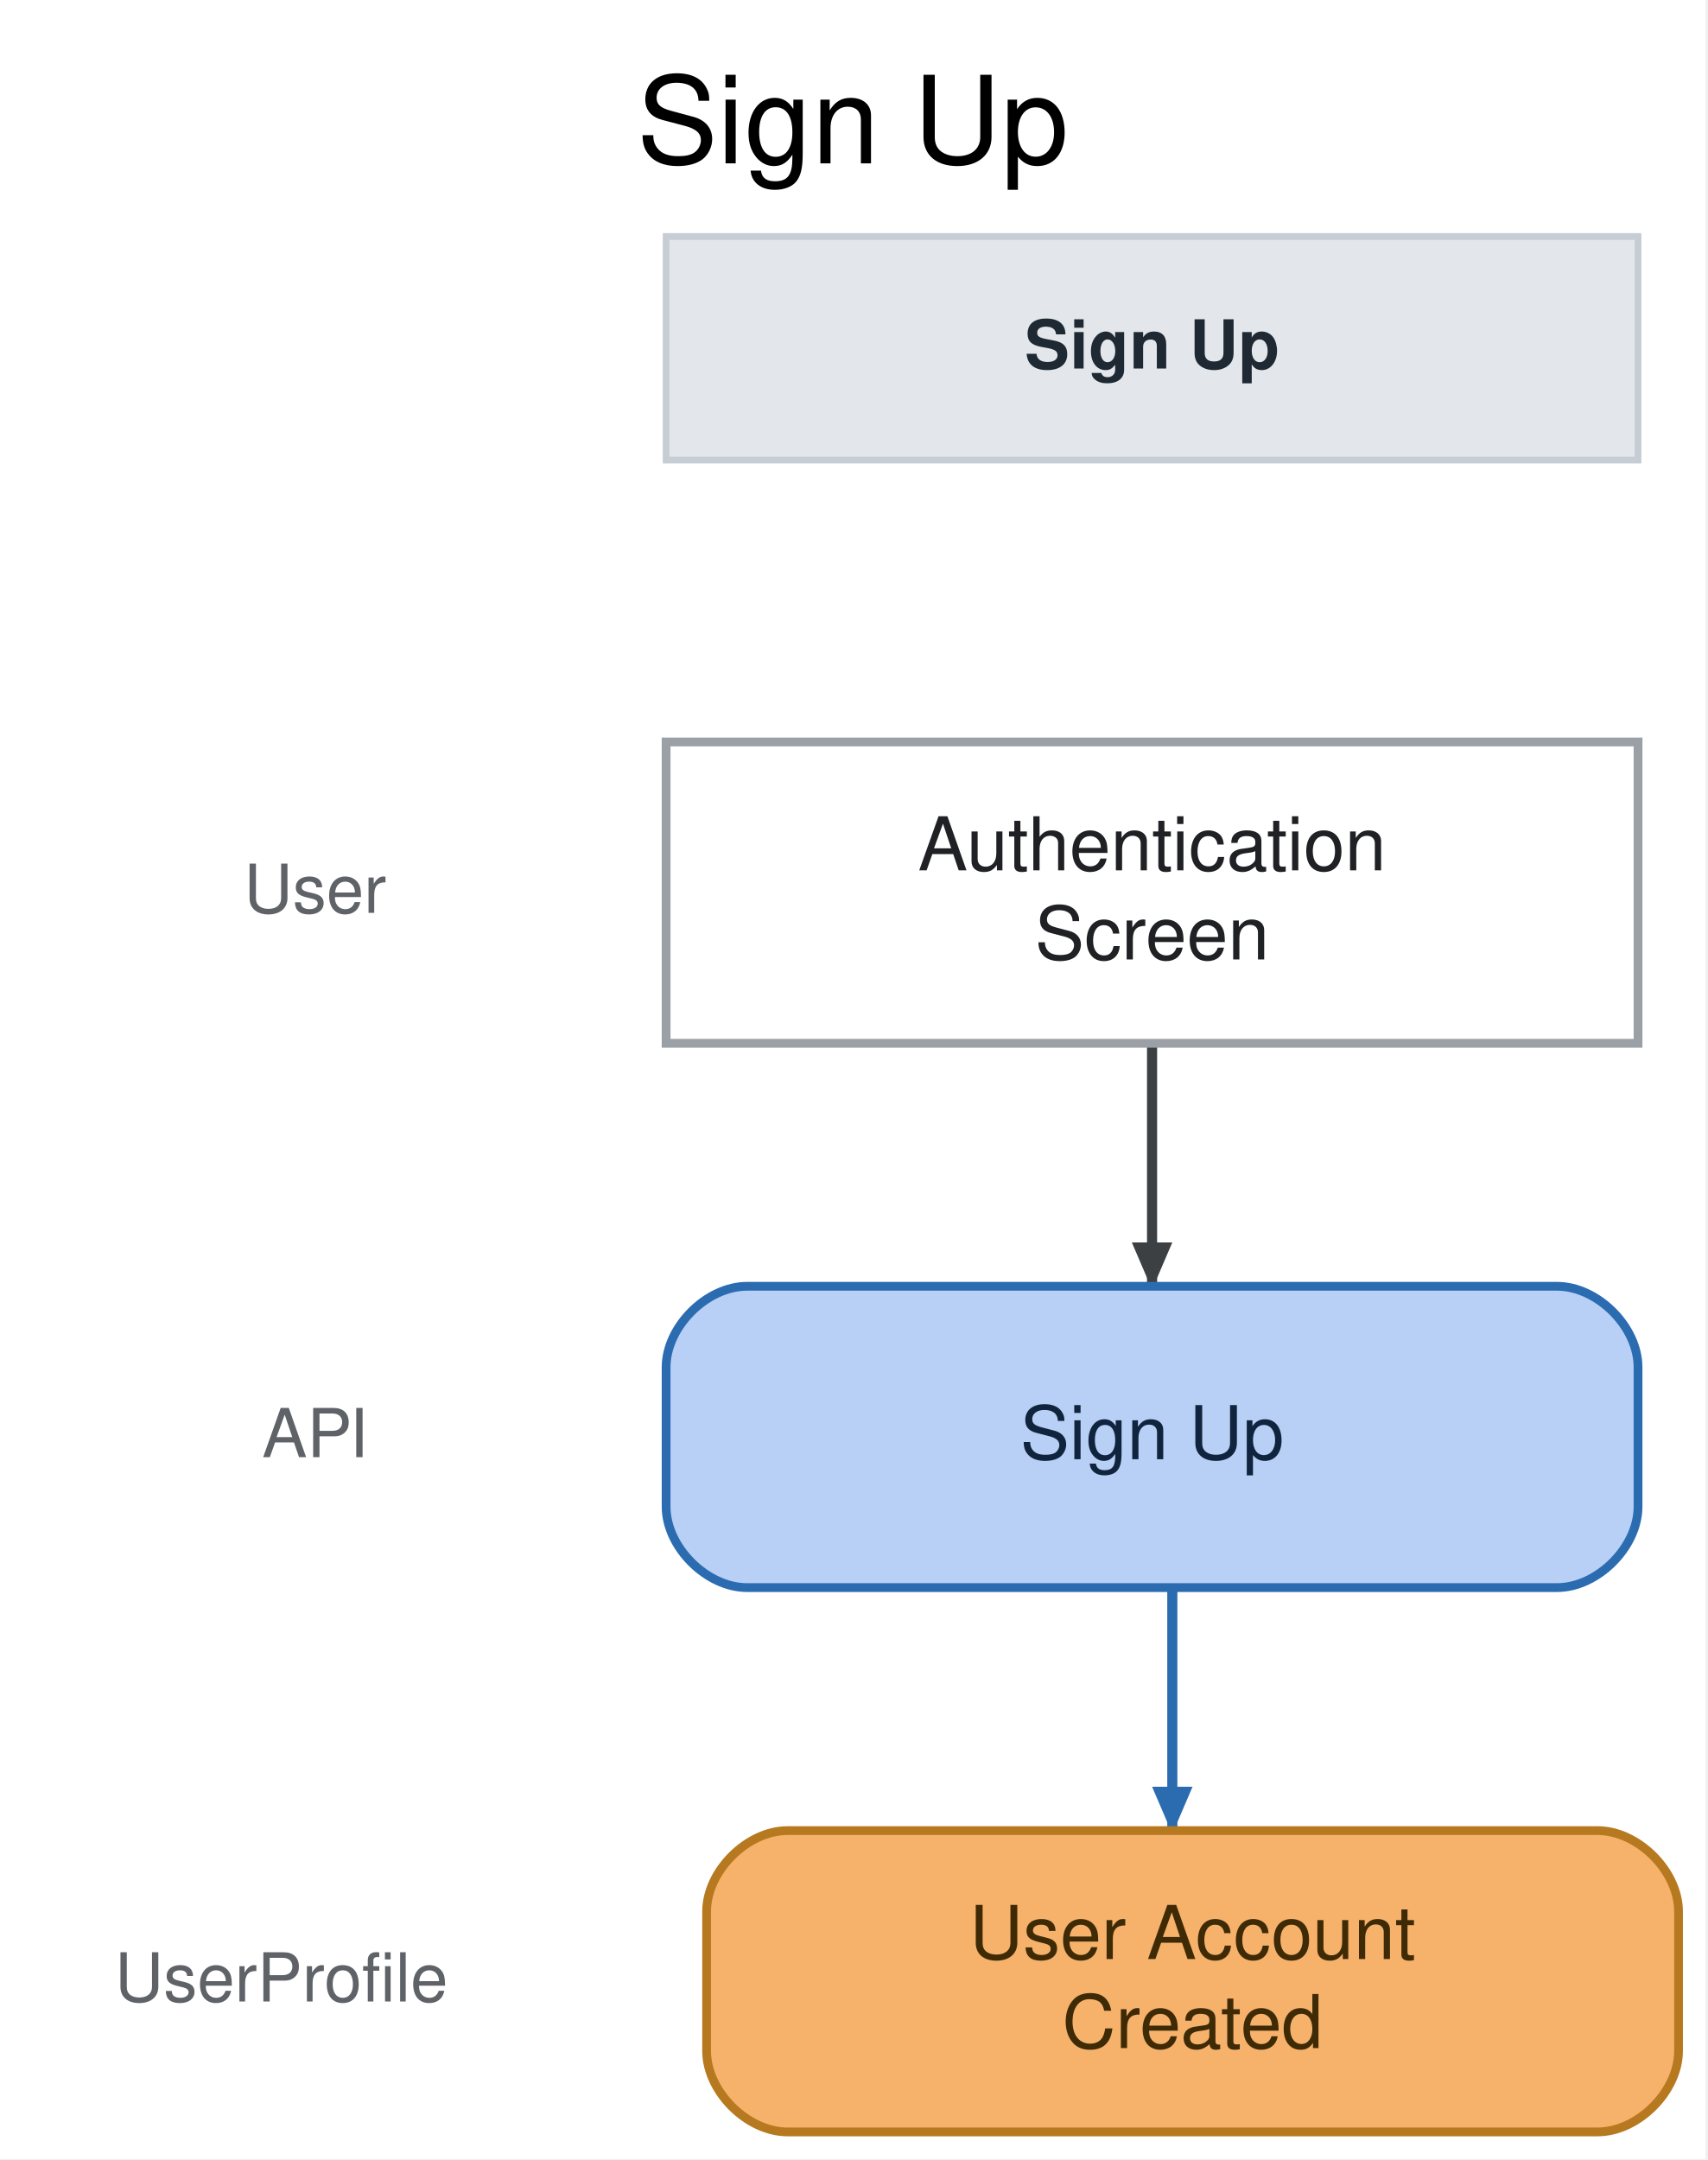
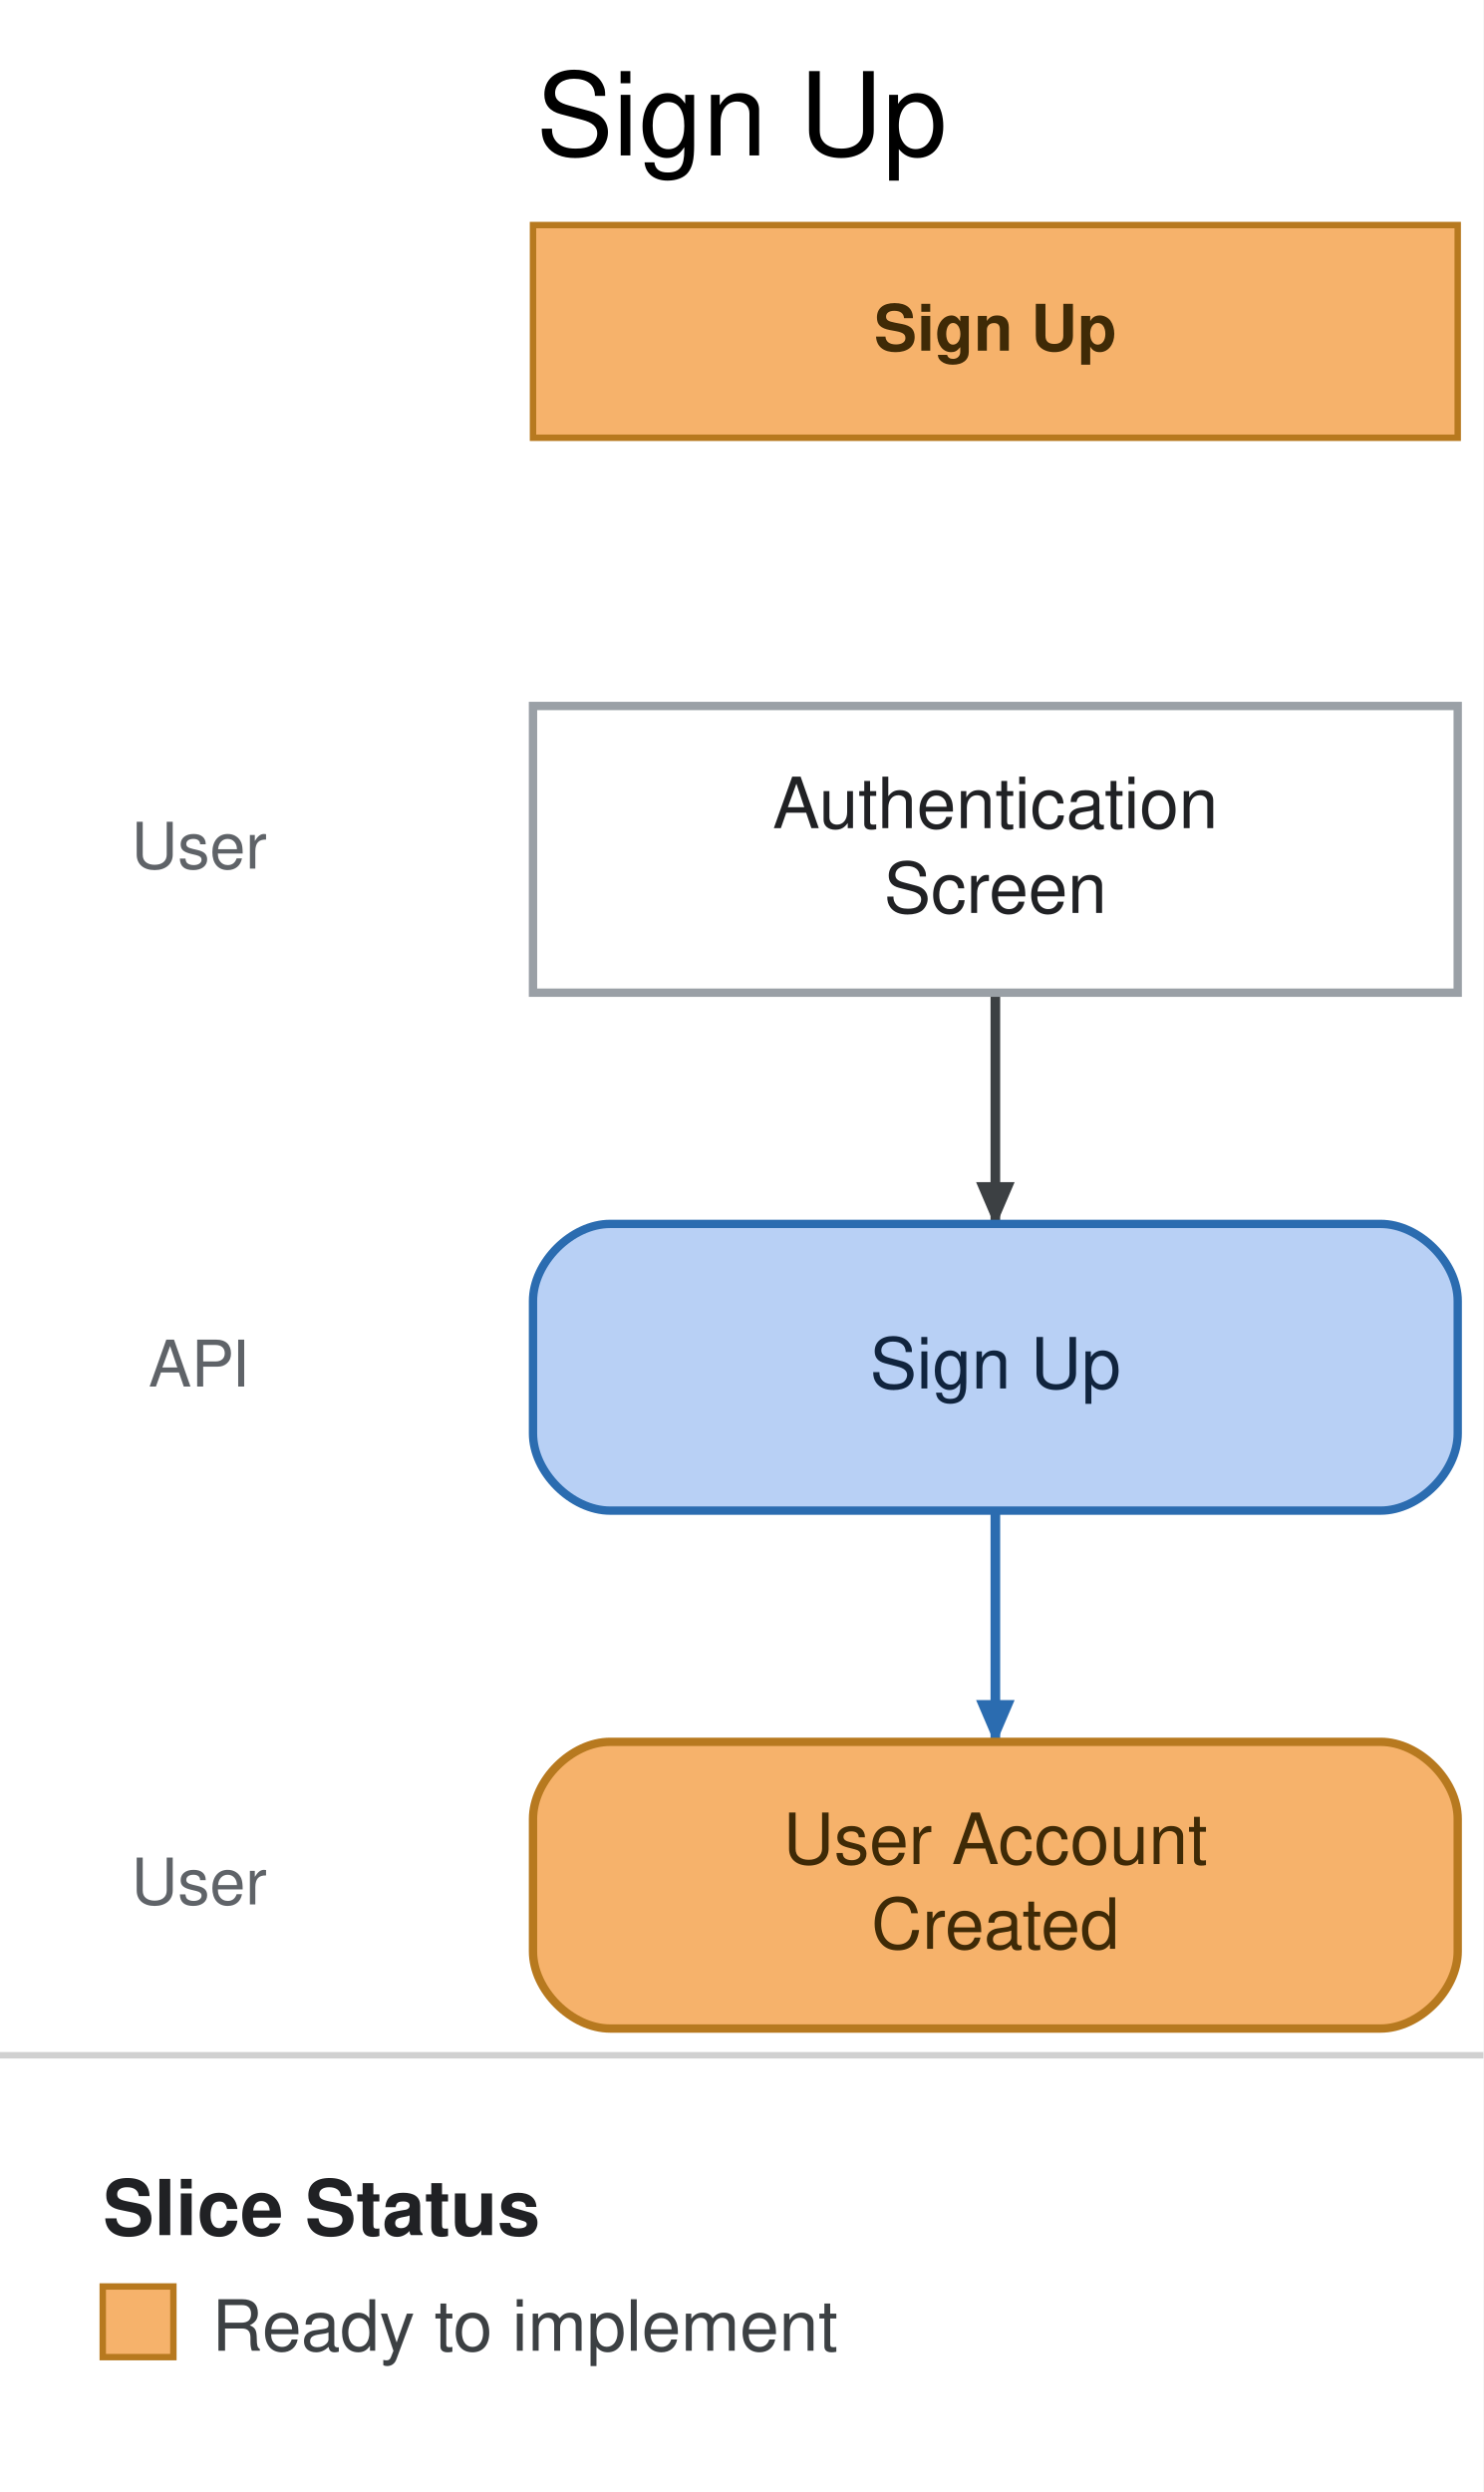
- <svg xmlns="http://www.w3.org/2000/svg" width="253pt" height="320pt" viewBox="0.00 0.00 253.00 320.00">
+ <svg xmlns="http://www.w3.org/2000/svg" width="231pt" height="388pt" viewBox="0.00 0.00 231.00 388">
  <defs>
    <marker id="em-arrow-3C4043" markerWidth="9" markerHeight="9" refX="6.5" refY="3" orient="auto" markerUnits="userSpaceOnUse">
      <path d="M0,0 L7,3 L0,6 Z" fill="#3C4043" />
    </marker>
    <marker id="em-arrow-2B6CB0" markerWidth="9" markerHeight="9" refX="6.5" refY="3" orient="auto" markerUnits="userSpaceOnUse">
      <path d="M0,0 L7,3 L0,6 Z" fill="#2B6CB0" />
    </marker>
  </defs>
  <style>.em-slice-dim{opacity:.15;transition:opacity .15s ease}</style>
  <g id="graph0" class="graph" transform="scale(1 1) rotate(0) translate(4 315.84)">
-     <polygon fill="white" stroke="none" points="-4,4 -4,-315.84 248.69,-315.84 248.69,4 -4,4" />
-     <text xml:space="preserve" text-anchor="middle" x="122.34" y="-291.64" font-family="Helvetica,sans-Serif" font-size="18.00">Sign Up</text>
+     <polygon fill="white" stroke="none" points="-4,4 -4,-315.84 227,-315.84 227,4 -4,4" />
+     <text xml:space="preserve" text-anchor="middle" x="111.5" y="-291.64" font-family="Helvetica,sans-Serif" font-size="18.00">Sign Up</text>
    <g class="em-edges">
-       <path fill="none" stroke="#3C4043" stroke-width="1.5" d="M166.69,-161.28 L166.69,-125.28" marker-end="url(#em-arrow-3C4043)" />
-       <path fill="none" stroke="#2B6CB0" stroke-width="1.5" d="M169.69,-80.64 L169.69,-44.64" marker-end="url(#em-arrow-2B6CB0)" />
+       <path fill="none" stroke="#3C4043" stroke-width="1.5" d="M151,-161.28 L151,-125.28" marker-end="url(#em-arrow-3C4043)" />
+       <path fill="none" stroke="#2B6CB0" stroke-width="1.5" d="M151,-80.64 L151,-44.64" marker-end="url(#em-arrow-2B6CB0)" />
    </g>
    <g id="node1" class="node">
</g>
    <g id="node2" class="node">
-       <text xml:space="preserve" text-anchor="middle" x="42.69" y="-180.6" font-family="Helvetica,sans-Serif" font-size="10.00" fill="#5f6368">User</text>
+       <text xml:space="preserve" text-anchor="middle" x="27" y="-180.6" font-family="Helvetica,sans-Serif" font-size="10.00" fill="#5f6368">User</text>
    </g>
    <g id="node5" class="node">
-       <polygon fill="#e3e7eb" stroke="#c7cdd4" points="238.69,-280.8 94.69,-280.8 94.69,-247.68 238.69,-247.68 238.69,-280.8" />
-       <text xml:space="preserve" text-anchor="middle" x="166.69" y="-261.24" font-family="Helvetica,sans-Serif" font-weight="bold" font-size="10.00" fill="#1f2933">Sign Up</text>
+       <polygon fill="#F6B26B" stroke="#B7791F" points="223,-280.8 79,-280.8 79,-247.68 223,-247.68 223,-280.8" />
+       <text xml:space="preserve" text-anchor="middle" x="151" y="-261.24" font-family="Helvetica,sans-Serif" font-weight="bold" font-size="10.00" fill="#3F2A06">Sign Up</text>
    </g>
    <g id="node3" class="node">
-       <text xml:space="preserve" text-anchor="middle" x="42.69" y="-99.96" font-family="Helvetica,sans-Serif" font-size="10.00" fill="#5f6368">API</text>
+       <text xml:space="preserve" text-anchor="middle" x="27" y="-99.96" font-family="Helvetica,sans-Serif" font-size="10.00" fill="#5f6368">API</text>
    </g>
    <g data-slice="0" id="node6" class="node">
-       <polygon fill="#ffffff" stroke="#9aa0a6" stroke-width="1.3" points="238.69,-205.92 94.69,-205.92 94.69,-161.28 238.69,-161.28 238.69,-205.92" />
-       <text xml:space="preserve" text-anchor="middle" x="166.69" y="-186.9" font-family="Helvetica,sans-Serif" font-size="11.00" fill="#202124">Authentication</text>
-       <text xml:space="preserve" text-anchor="middle" x="166.69" y="-173.7" font-family="Helvetica,sans-Serif" font-size="11.00" fill="#202124">Screen</text>
+       <polygon fill="#ffffff" stroke="#9aa0a6" stroke-width="1.3" points="223,-205.92 79,-205.92 79,-161.28 223,-161.28 223,-205.92" />
+       <text xml:space="preserve" text-anchor="middle" x="151" y="-186.9" font-family="Helvetica,sans-Serif" font-size="11.00" fill="#202124">Authentication</text>
+       <text xml:space="preserve" text-anchor="middle" x="151" y="-173.7" font-family="Helvetica,sans-Serif" font-size="11.00" fill="#202124">Screen</text>
    </g>
    <g id="node4" class="node">
-       <text xml:space="preserve" text-anchor="middle" x="37.69" y="-19.32" font-family="Helvetica,sans-Serif" font-size="10.00" fill="#5f6368">UserProfile</text>
+       <text xml:space="preserve" text-anchor="middle" x="27" y="-19.32" font-family="Helvetica,sans-Serif" font-size="10.00" fill="#5f6368">User</text>
    </g>
    <g data-slice="0" id="node7" class="node">
-       <path fill="#b8d0f5" stroke="#2b6cb0" stroke-width="1.3" d="M226.69,-125.28C226.69,-125.28 106.69,-125.28 106.69,-125.28 100.69,-125.28 94.69,-119.28 94.69,-113.28 94.69,-113.28 94.69,-92.64 94.69,-92.64 94.69,-86.64 100.69,-80.64 106.69,-80.64 106.69,-80.64 226.69,-80.64 226.69,-80.64 232.69,-80.64 238.69,-86.64 238.69,-92.64 238.69,-92.64 238.69,-113.28 238.69,-113.28 238.69,-119.28 232.69,-125.28 226.69,-125.28" />
-       <text xml:space="preserve" text-anchor="middle" x="166.69" y="-99.66" font-family="Helvetica,sans-Serif" font-size="11.00" fill="#10243e">Sign Up</text>
+       <path fill="#b8d0f5" stroke="#2b6cb0" stroke-width="1.3" d="M211,-125.28C211,-125.28 91,-125.28 91,-125.28 85,-125.28 79,-119.28 79,-113.28 79,-113.28 79,-92.64 79,-92.64 79,-86.64 85,-80.64 91,-80.64 91,-80.64 211,-80.64 211,-80.64 217,-80.64 223,-86.64 223,-92.64 223,-92.64 223,-113.28 223,-113.28 223,-119.28 217,-125.28 211,-125.28" />
+       <text xml:space="preserve" text-anchor="middle" x="151" y="-99.66" font-family="Helvetica,sans-Serif" font-size="11.00" fill="#10243e">Sign Up</text>
    </g>
    <g data-slice="0" id="node8" class="node">
-       <path fill="#f6b26b" stroke="#b7791f" stroke-width="1.3" d="M232.69,-44.64C232.69,-44.64 112.69,-44.64 112.69,-44.64 106.69,-44.64 100.69,-38.64 100.69,-32.64 100.69,-32.64 100.69,-12 100.69,-12 100.69,-6 106.69,0 112.69,0 112.69,0 232.69,0 232.69,0 238.69,0 244.69,-6 244.69,-12 244.69,-12 244.69,-32.64 244.69,-32.64 244.69,-38.64 238.69,-44.64 232.69,-44.64" />
-       <text xml:space="preserve" text-anchor="middle" x="172.69" y="-25.62" font-family="Helvetica,sans-Serif" font-size="11.00" fill="#3f2a06">User Account</text>
-       <text xml:space="preserve" text-anchor="middle" x="172.69" y="-12.42" font-family="Helvetica,sans-Serif" font-size="11.00" fill="#3f2a06">Created</text>
+       <path fill="#f6b26b" stroke="#b7791f" stroke-width="1.3" d="M211,-44.64C211,-44.64 91,-44.64 91,-44.64 85,-44.64 79,-38.64 79,-32.64 79,-32.64 79,-12 79,-12 79,-6 85,0 91,0 91,0 211,0 211,0 217,0 223,-6 223,-12 223,-12 223,-32.64 223,-32.64 223,-38.64 217,-44.64 211,-44.64" />
+       <text xml:space="preserve" text-anchor="middle" x="151" y="-25.62" font-family="Helvetica,sans-Serif" font-size="11.00" fill="#3f2a06">User Account</text>
+       <text xml:space="preserve" text-anchor="middle" x="151" y="-12.42" font-family="Helvetica,sans-Serif" font-size="11.00" fill="#3f2a06">Created</text>
    </g>
    <g class="em-notes" />
    <g class="em-issues" />
    <g class="em-divergences" />
    <g class="em-loops-to" />
  </g>
+   <g class="em-status-legend">
+     <rect x="0" y="320" width="231" height="68" fill="#FFFFFF" />
+     <line x1="0" y1="320" x2="231" y2="320" stroke="#D0D0D0" stroke-width="1" />
+     <text x="16" y="348" font-family="Helvetica" font-weight="bold" font-size="12" fill="#202124">Slice Status</text>
+     <rect x="16" y="356" width="11" height="11" fill="#F6B26B" stroke="#B7791F" />
+     <text x="33" y="366" font-family="Helvetica" font-size="11" fill="#3C4043">Ready to implement</text>
+   </g>
</svg>
